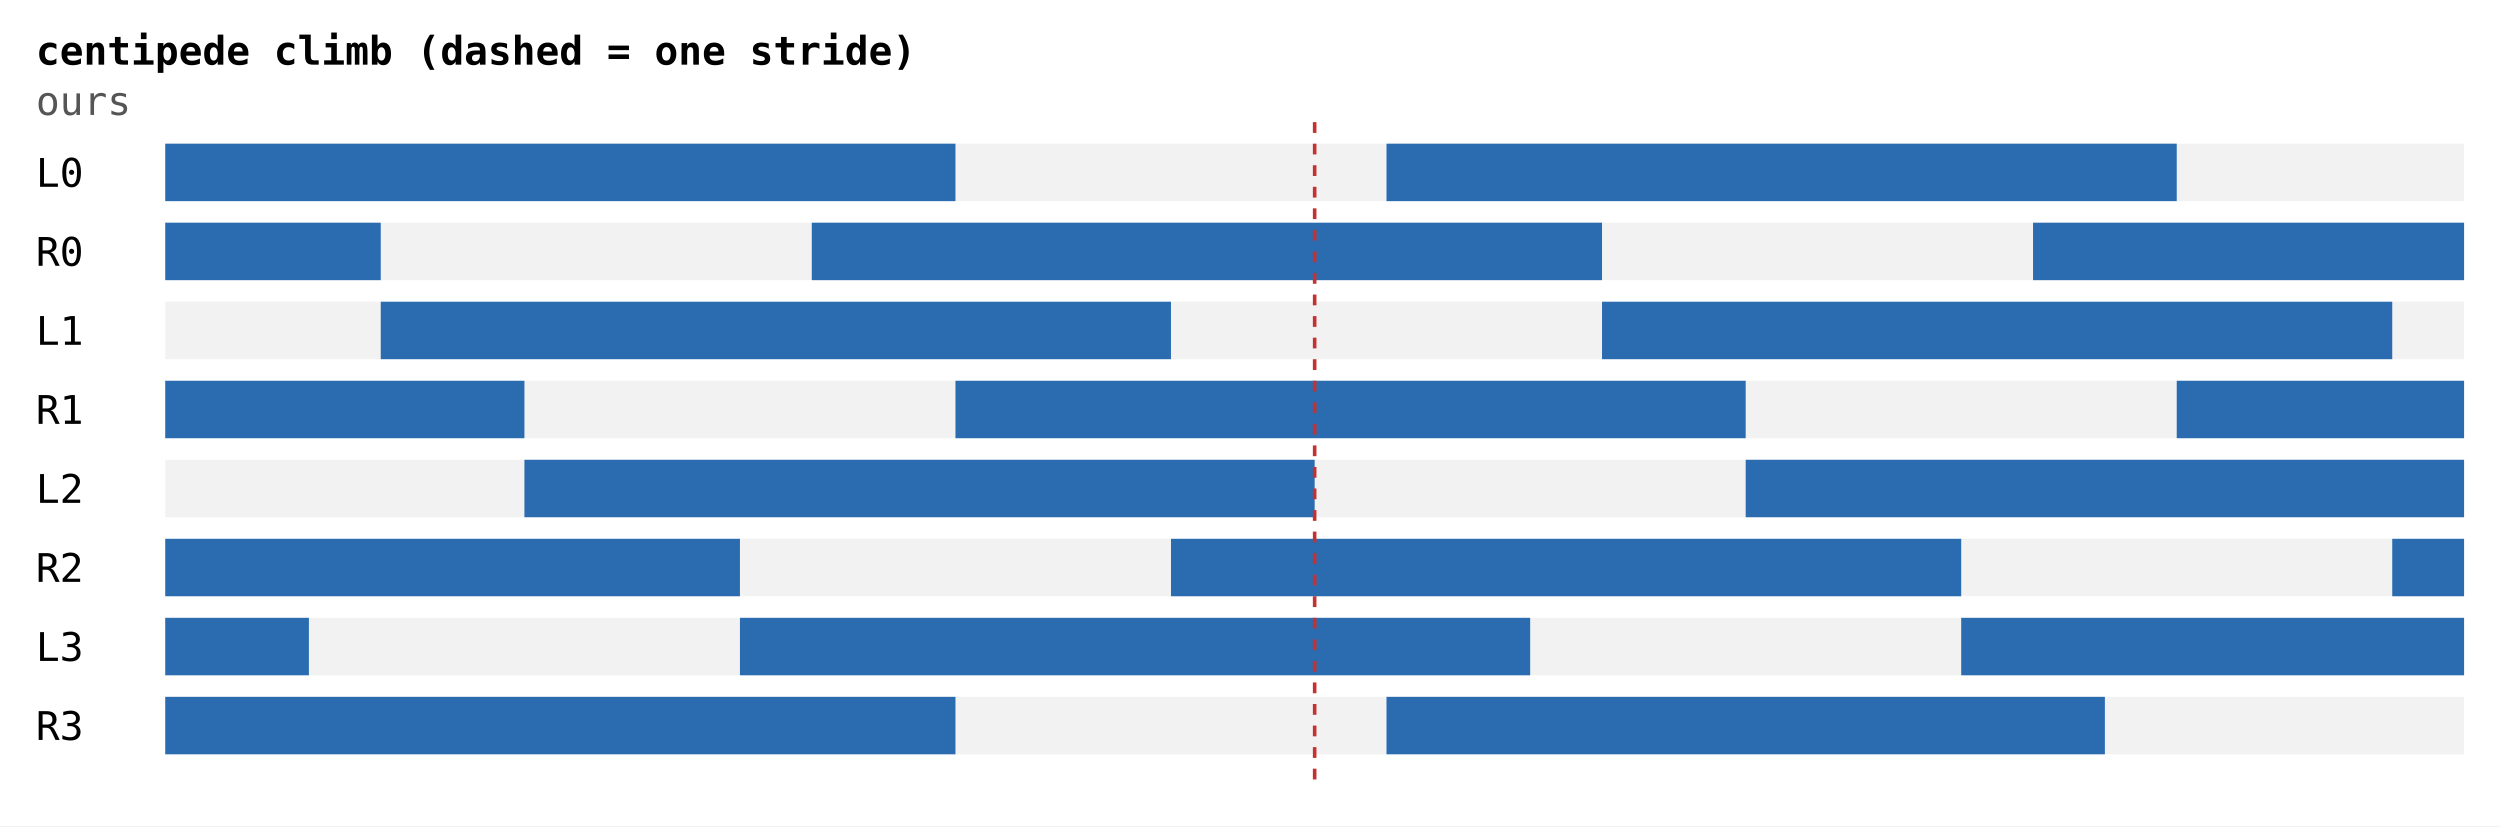
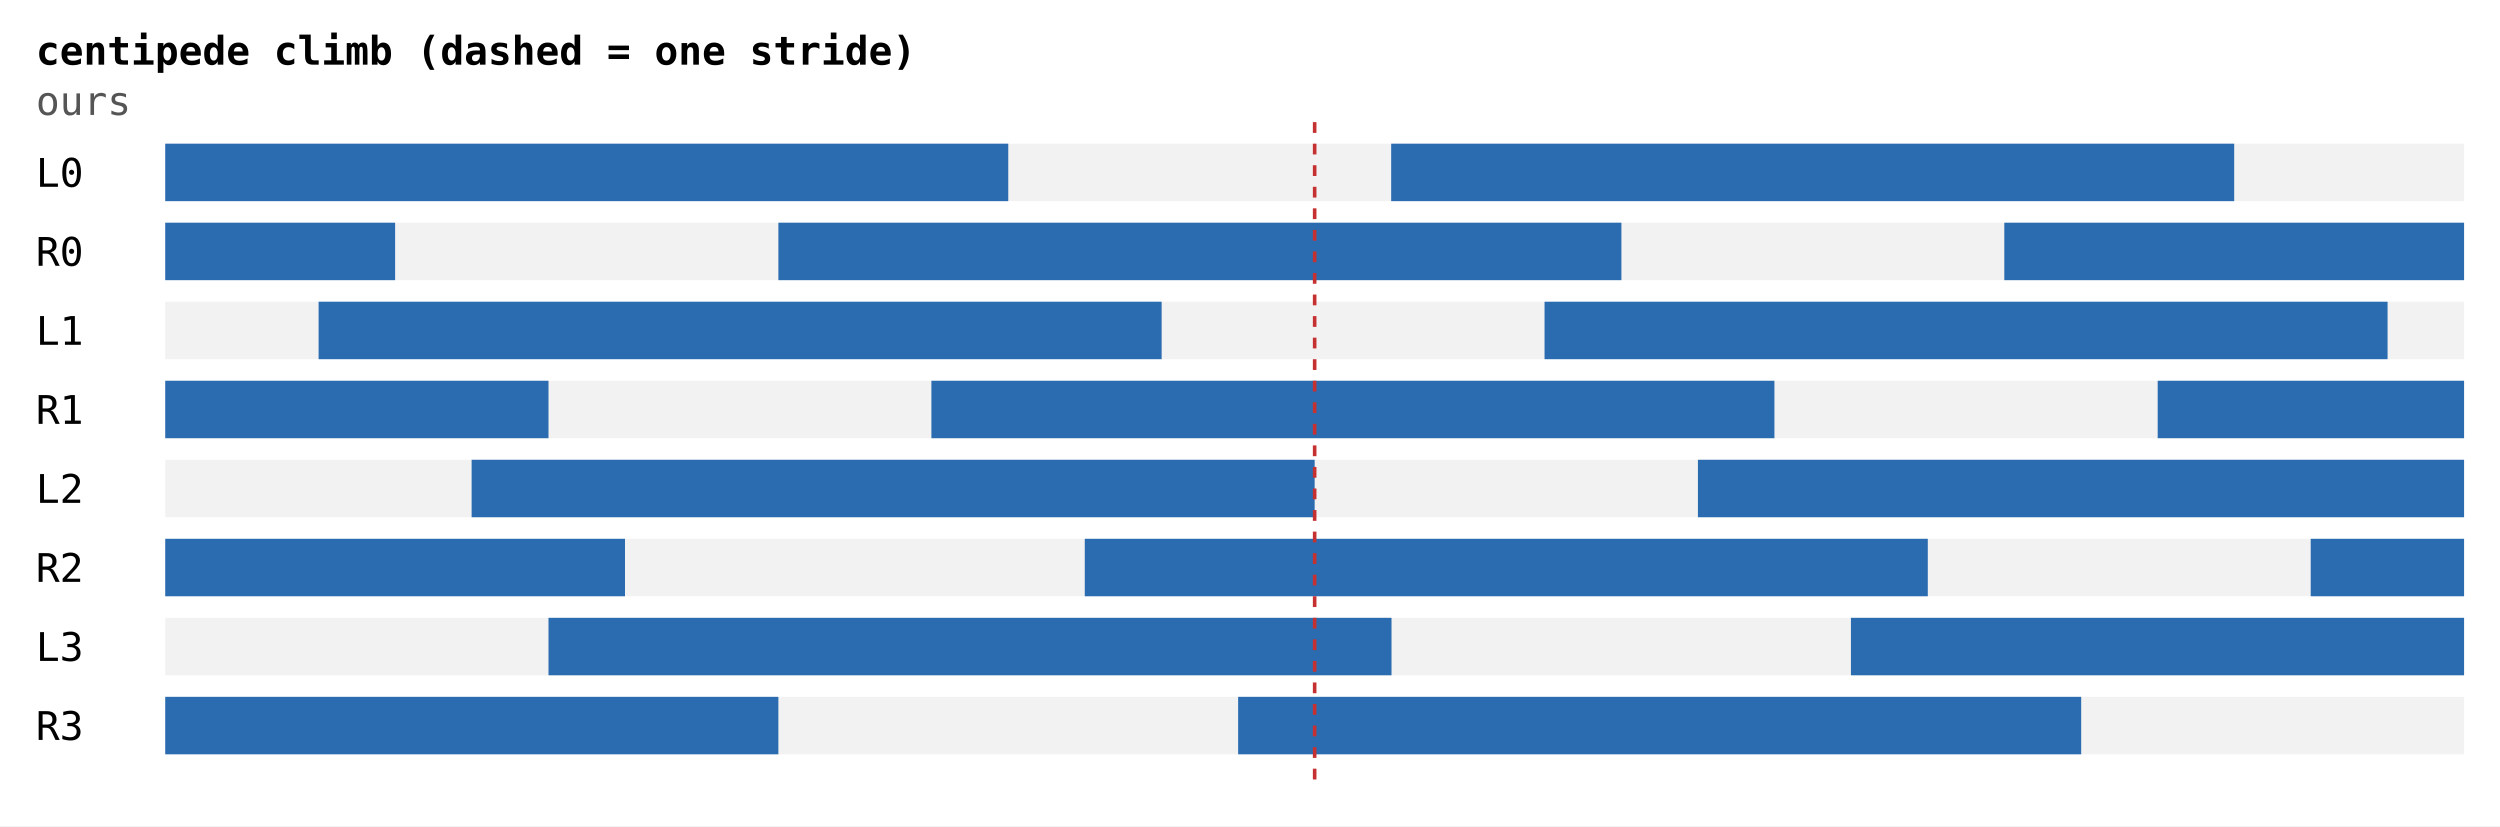
<svg xmlns="http://www.w3.org/2000/svg" width="696" height="230" font-family="monospace" font-size="11">
  <rect width="100%" height="100%" fill="#ffffff" />
  <text x="10" y="18" font-weight="bold">centipede climb (dashed = one stride)</text>
  <text x="10" y="32" fill="#555">ours</text>
  <text x="10" y="52">L0</text>
  <rect x="46" y="40" width="640" height="16" fill="#f2f2f2" />
-   <rect x="46.0" y="40" width="220.0" height="16" fill="#2b6cb0" />
-   <rect x="386.0" y="40" width="220.0" height="16" fill="#2b6cb0" />
+   <rect x="46.0" y="40" width="234.7" height="16" fill="#2b6cb0" />
+   <rect x="387.3" y="40" width="234.7" height="16" fill="#2b6cb0" />
  <text x="10" y="74">R0</text>
  <rect x="46" y="62" width="640" height="16" fill="#f2f2f2" />
-   <rect x="46.0" y="62" width="60.0" height="16" fill="#2b6cb0" />
-   <rect x="226.0" y="62" width="220.0" height="16" fill="#2b6cb0" />
-   <rect x="566.0" y="62" width="120.0" height="16" fill="#2b6cb0" />
+   <rect x="46.0" y="62" width="64.0" height="16" fill="#2b6cb0" />
+   <rect x="216.7" y="62" width="234.7" height="16" fill="#2b6cb0" />
+   <rect x="558.0" y="62" width="128.0" height="16" fill="#2b6cb0" />
  <text x="10" y="96">L1</text>
  <rect x="46" y="84" width="640" height="16" fill="#f2f2f2" />
-   <rect x="106.0" y="84" width="220.0" height="16" fill="#2b6cb0" />
-   <rect x="446.0" y="84" width="220.0" height="16" fill="#2b6cb0" />
+   <rect x="88.7" y="84" width="234.7" height="16" fill="#2b6cb0" />
+   <rect x="430.0" y="84" width="234.7" height="16" fill="#2b6cb0" />
  <text x="10" y="118">R1</text>
  <rect x="46" y="106" width="640" height="16" fill="#f2f2f2" />
-   <rect x="46.0" y="106" width="100.0" height="16" fill="#2b6cb0" />
-   <rect x="266.0" y="106" width="220.0" height="16" fill="#2b6cb0" />
-   <rect x="606.0" y="106" width="80.0" height="16" fill="#2b6cb0" />
+   <rect x="46.0" y="106" width="106.7" height="16" fill="#2b6cb0" />
+   <rect x="259.3" y="106" width="234.7" height="16" fill="#2b6cb0" />
+   <rect x="600.7" y="106" width="85.3" height="16" fill="#2b6cb0" />
  <text x="10" y="140">L2</text>
  <rect x="46" y="128" width="640" height="16" fill="#f2f2f2" />
-   <rect x="146.0" y="128" width="220.0" height="16" fill="#2b6cb0" />
-   <rect x="486.0" y="128" width="200.0" height="16" fill="#2b6cb0" />
+   <rect x="131.3" y="128" width="234.7" height="16" fill="#2b6cb0" />
+   <rect x="472.7" y="128" width="213.3" height="16" fill="#2b6cb0" />
  <text x="10" y="162">R2</text>
  <rect x="46" y="150" width="640" height="16" fill="#f2f2f2" />
-   <rect x="46.0" y="150" width="160.0" height="16" fill="#2b6cb0" />
-   <rect x="326.0" y="150" width="220.0" height="16" fill="#2b6cb0" />
-   <rect x="666.0" y="150" width="20.0" height="16" fill="#2b6cb0" />
+   <rect x="46.0" y="150" width="128.0" height="16" fill="#2b6cb0" />
+   <rect x="302.0" y="150" width="234.7" height="16" fill="#2b6cb0" />
+   <rect x="643.3" y="150" width="42.7" height="16" fill="#2b6cb0" />
  <text x="10" y="184">L3</text>
  <rect x="46" y="172" width="640" height="16" fill="#f2f2f2" />
-   <rect x="46.0" y="172" width="40.0" height="16" fill="#2b6cb0" />
-   <rect x="206.0" y="172" width="220.0" height="16" fill="#2b6cb0" />
-   <rect x="546.0" y="172" width="140.0" height="16" fill="#2b6cb0" />
+   <rect x="152.7" y="172" width="234.7" height="16" fill="#2b6cb0" />
+   <rect x="515.3" y="172" width="170.7" height="16" fill="#2b6cb0" />
  <text x="10" y="206">R3</text>
  <rect x="46" y="194" width="640" height="16" fill="#f2f2f2" />
-   <rect x="46.0" y="194" width="220.0" height="16" fill="#2b6cb0" />
-   <rect x="386.0" y="194" width="200.0" height="16" fill="#2b6cb0" />
+   <rect x="46.0" y="194" width="170.7" height="16" fill="#2b6cb0" />
+   <rect x="344.7" y="194" width="234.7" height="16" fill="#2b6cb0" />
  <line x1="366.0" y1="34" x2="366.0" y2="220" stroke="#c53030" stroke-dasharray="3,3" />
</svg>
